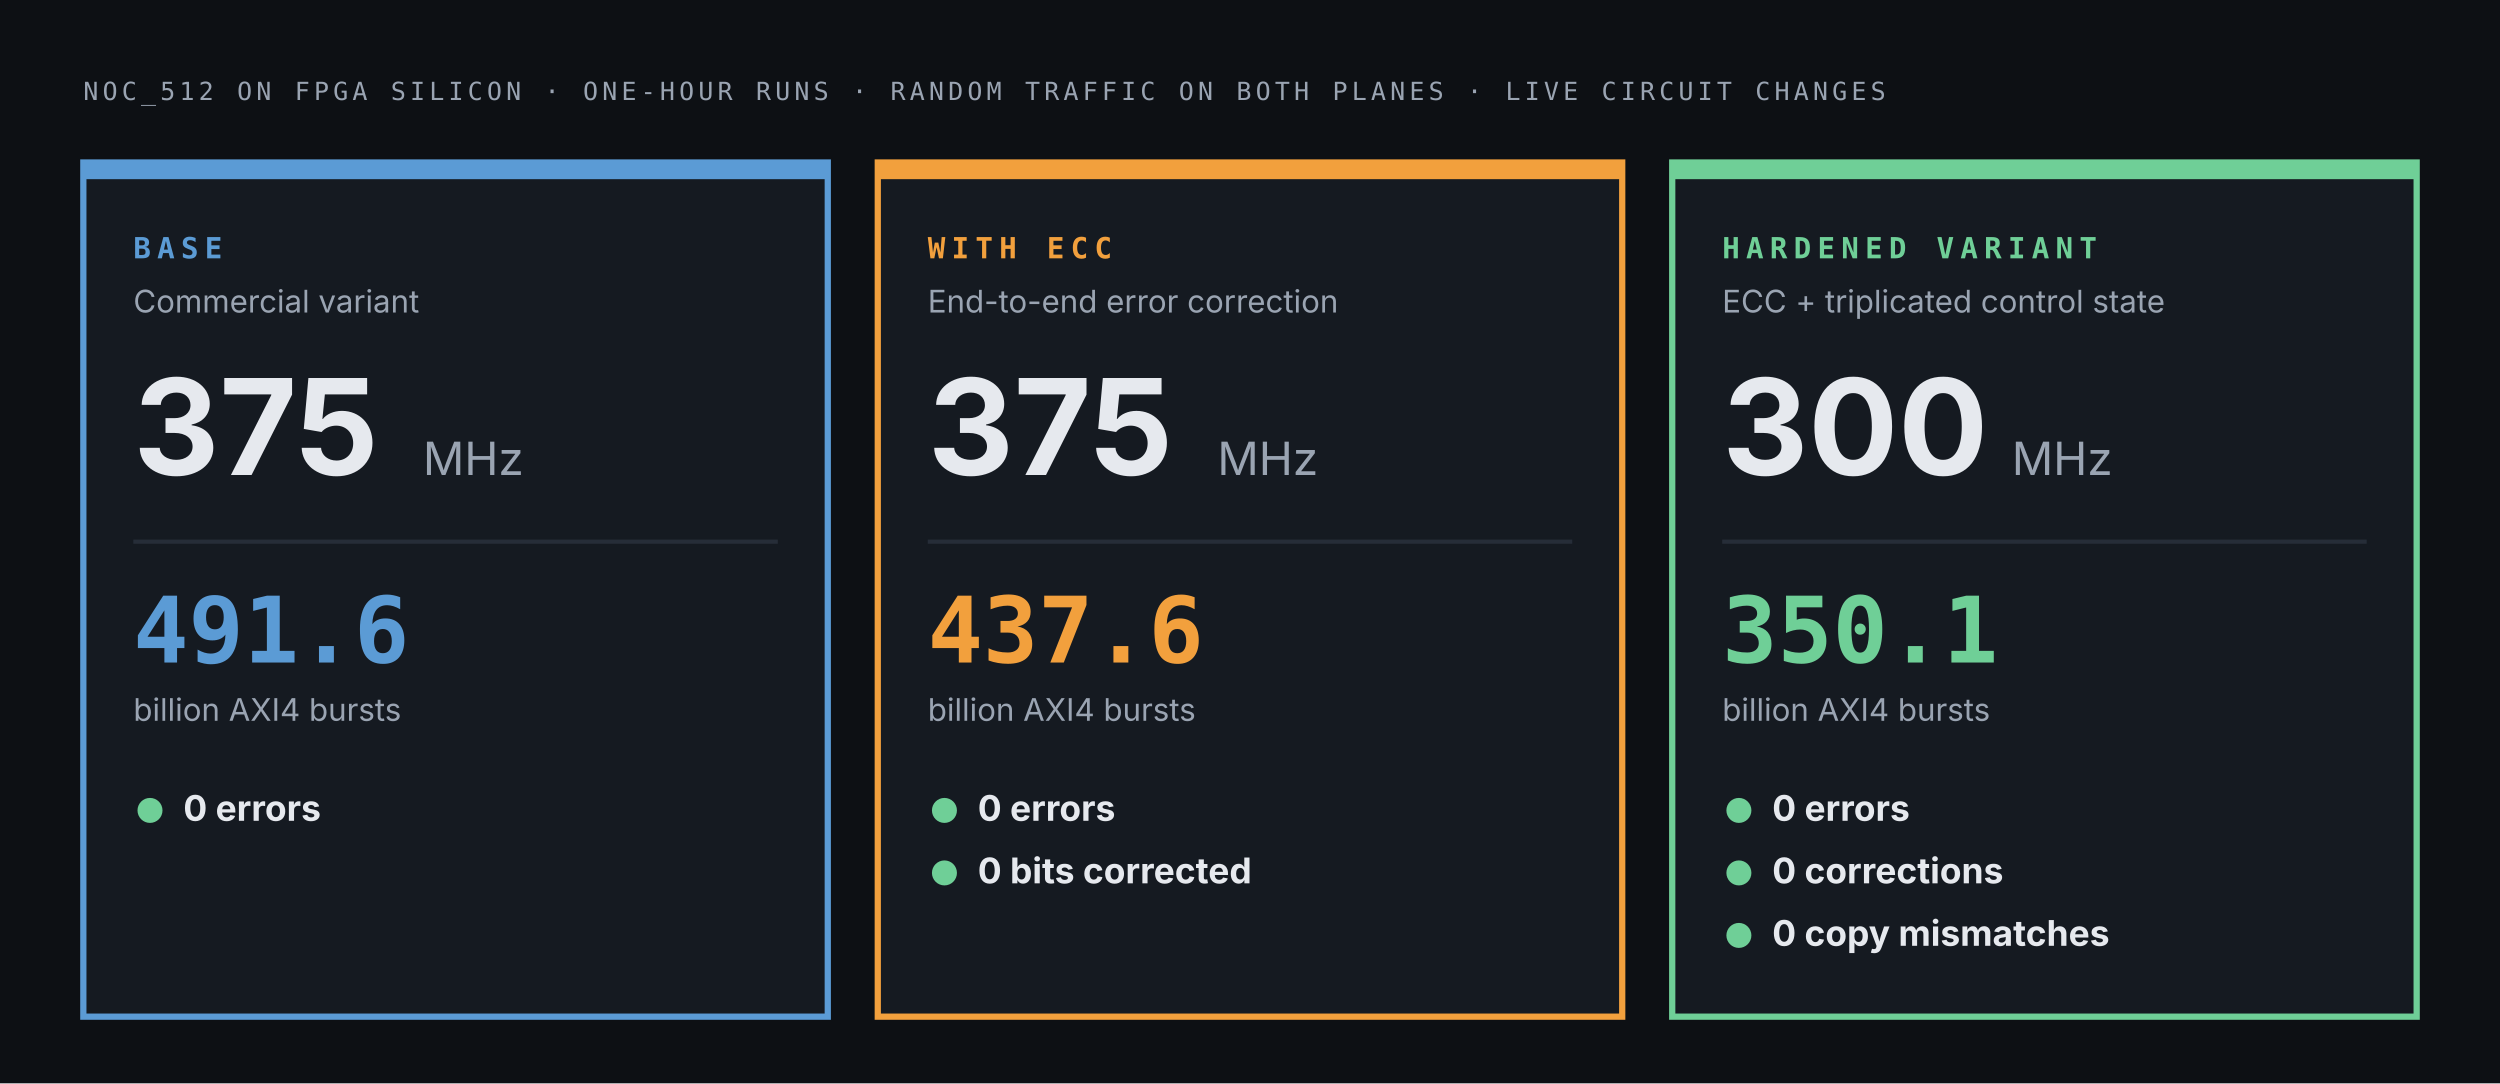
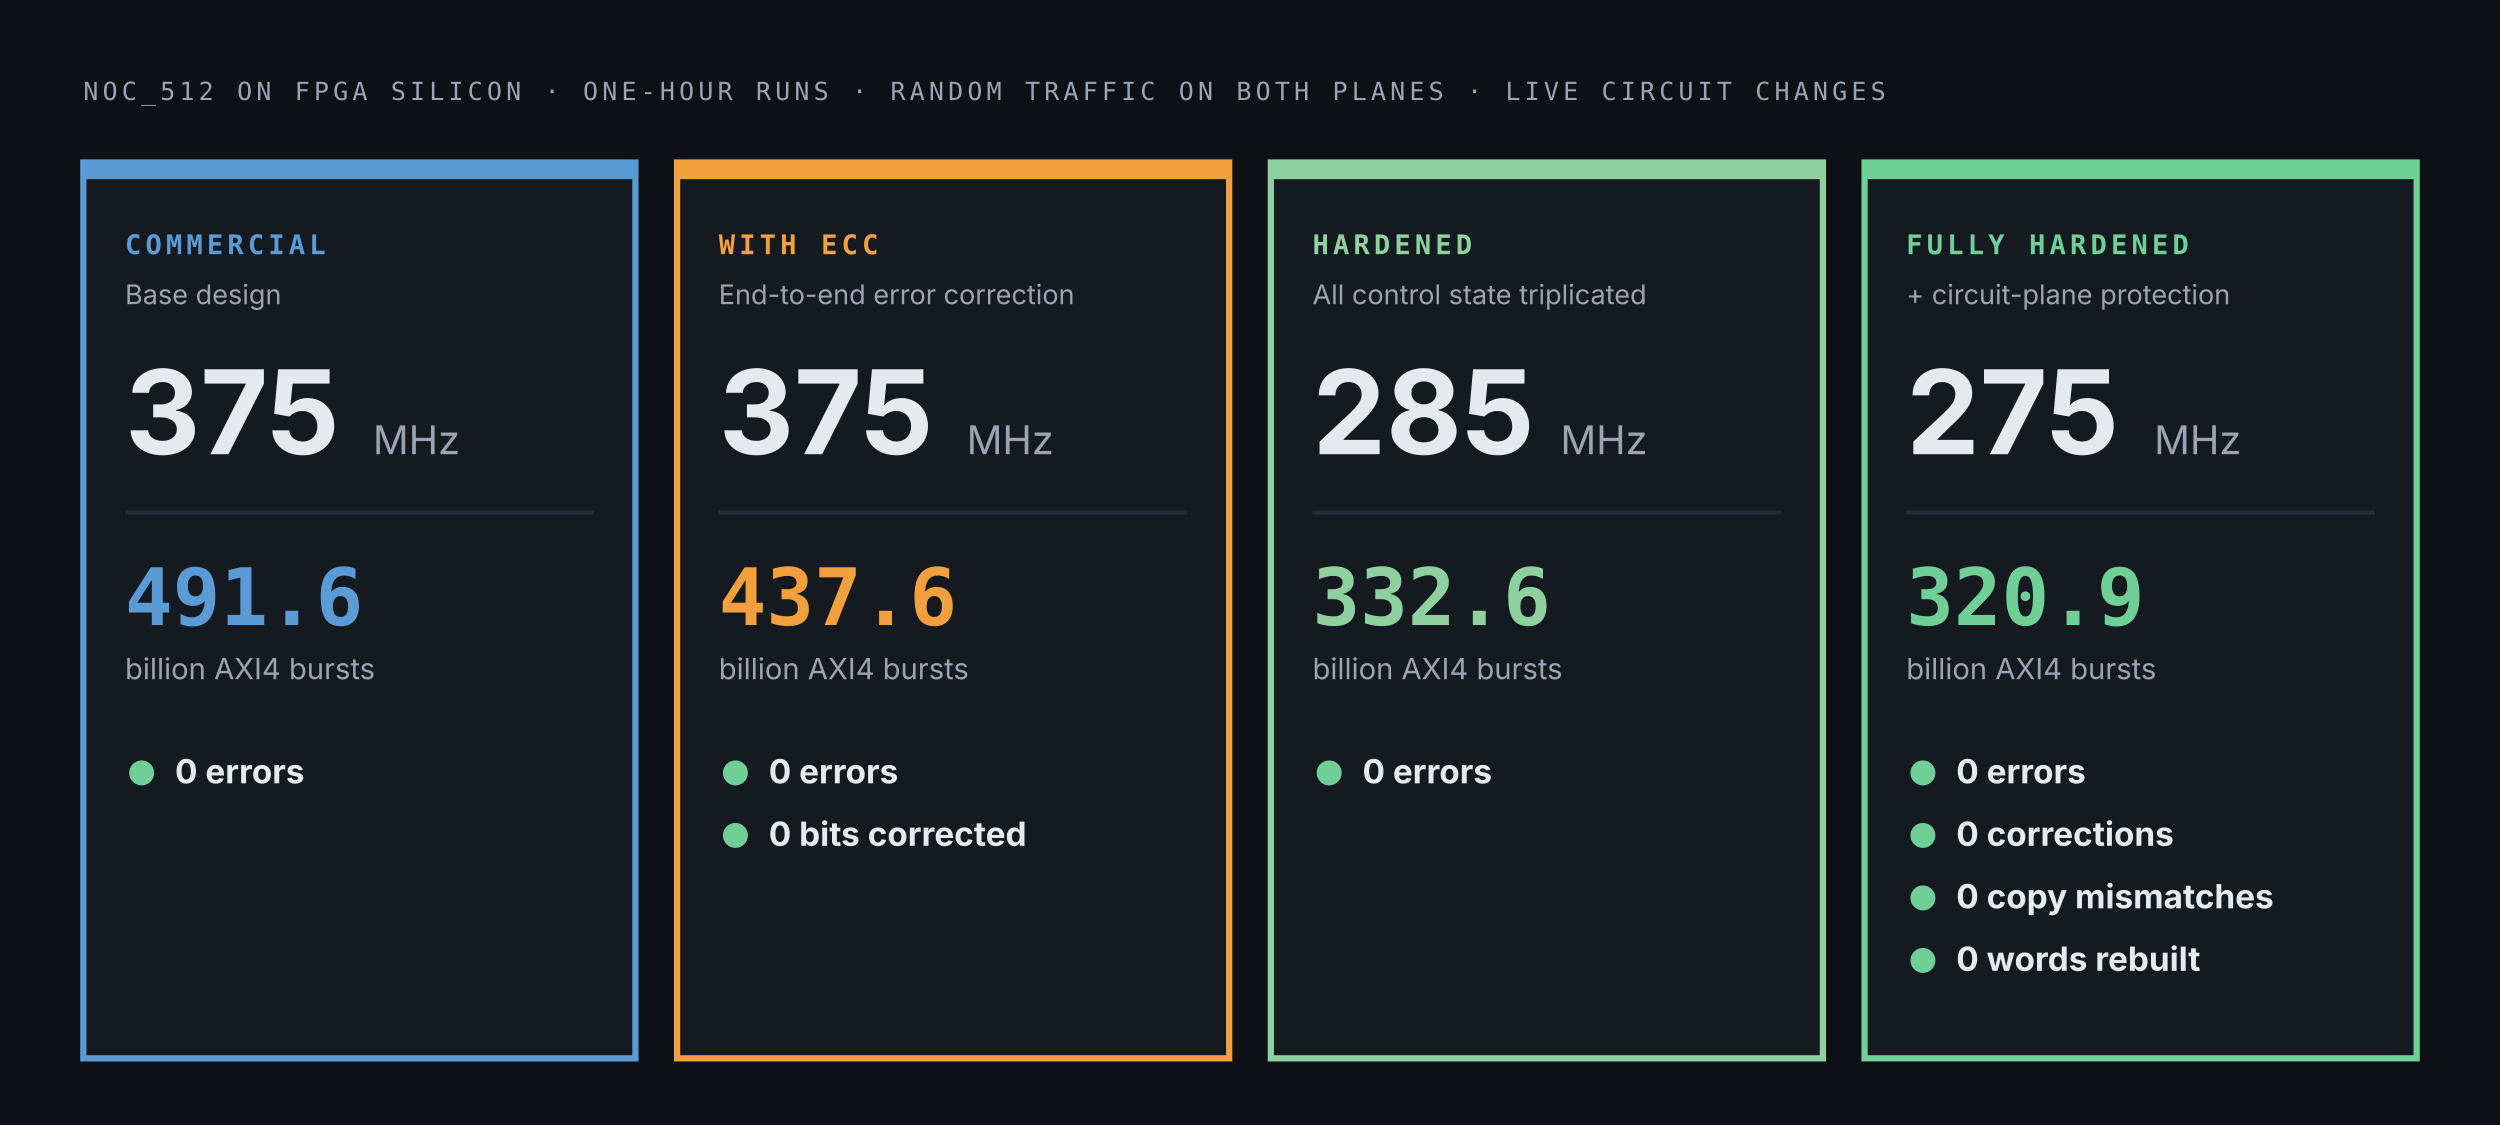
- <svg xmlns="http://www.w3.org/2000/svg" viewBox="0 0 1200 520" width="1200" height="520" role="img">
-   <rect width="1200" height="520" fill="#0d1014" />
+ <svg xmlns="http://www.w3.org/2000/svg" viewBox="0 0 1200 540" width="1200" height="540" role="img">
+   <rect width="1200" height="540" fill="#0d1014" />
  <text x="40" y="48" font-family="DejaVu Sans Mono, ui-monospace, Menlo, monospace" font-size="12" fill="#9aa4b2" text-anchor="start" font-weight="400" letter-spacing="2">NOC_512 ON FPGA SILICON · ONE-HOUR RUNS · RANDOM TRAFFIC ON BOTH PLANES · LIVE CIRCUIT CHANGES</text>
-   <rect x="40.0" y="78" width="357.333" height="410" fill="#151a21" stroke="#5b9bd5" stroke-width="3" />
-   <rect x="40.0" y="78" width="357.333" height="8" fill="#5b9bd5" stroke="#5b9bd5" stroke-width="0" />
-   <text x="64.0" y="124" font-family="DejaVu Sans Mono, ui-monospace, Menlo, monospace" font-size="14" fill="#5b9bd5" text-anchor="start" font-weight="700" letter-spacing="3">BASE</text>
-   <text x="64.0" y="150" font-family="Inter, system-ui, -apple-system, Segoe UI, Roboto, sans-serif" font-size="15" fill="#9aa4b2" text-anchor="start" font-weight="400" letter-spacing="0">Commercial variant</text>
-   <text x="64.0" y="228" font-family="Inter, system-ui, -apple-system, Segoe UI, Roboto, sans-serif" font-size="64" fill="#e6e9ee" text-anchor="start" font-weight="700" letter-spacing="0">375</text>
-   <text x="203.0" y="228" font-family="Inter, system-ui, -apple-system, Segoe UI, Roboto, sans-serif" font-size="22" fill="#9aa4b2" text-anchor="start" font-weight="400" letter-spacing="0">MHz</text>
-   <line x1="64.0" y1="260" x2="373.333" y2="260" stroke="#262d38" stroke-width="2" />
-   <text x="64.0" y="318" font-family="DejaVu Sans Mono, ui-monospace, Menlo, monospace" font-size="44" fill="#5b9bd5" text-anchor="start" font-weight="700" letter-spacing="0">491.6</text>
-   <text x="64.0" y="346" font-family="Inter, system-ui, -apple-system, Segoe UI, Roboto, sans-serif" font-size="15" fill="#9aa4b2" text-anchor="start" font-weight="400" letter-spacing="0">billion AXI4 bursts</text>
-   <circle cx="72.0" cy="389" r="6" fill="#6fcf97" />
-   <text x="88.0" y="394" font-family="Inter, system-ui, -apple-system, Segoe UI, Roboto, sans-serif" font-size="17" fill="#e6e9ee" text-anchor="start" font-weight="700" letter-spacing="0">0 errors</text>
-   <rect x="421.333" y="78" width="357.333" height="410" fill="#151a21" stroke="#f2a03d" stroke-width="3" />
-   <rect x="421.333" y="78" width="357.333" height="8" fill="#f2a03d" stroke="#f2a03d" stroke-width="0" />
-   <text x="445.333" y="124" font-family="DejaVu Sans Mono, ui-monospace, Menlo, monospace" font-size="14" fill="#f2a03d" text-anchor="start" font-weight="700" letter-spacing="3">WITH ECC</text>
-   <text x="445.333" y="150" font-family="Inter, system-ui, -apple-system, Segoe UI, Roboto, sans-serif" font-size="15" fill="#9aa4b2" text-anchor="start" font-weight="400" letter-spacing="0">End-to-end error correction</text>
-   <text x="445.333" y="228" font-family="Inter, system-ui, -apple-system, Segoe UI, Roboto, sans-serif" font-size="64" fill="#e6e9ee" text-anchor="start" font-weight="700" letter-spacing="0">375</text>
-   <text x="584.333" y="228" font-family="Inter, system-ui, -apple-system, Segoe UI, Roboto, sans-serif" font-size="22" fill="#9aa4b2" text-anchor="start" font-weight="400" letter-spacing="0">MHz</text>
-   <line x1="445.333" y1="260" x2="754.667" y2="260" stroke="#262d38" stroke-width="2" />
-   <text x="445.333" y="318" font-family="DejaVu Sans Mono, ui-monospace, Menlo, monospace" font-size="44" fill="#f2a03d" text-anchor="start" font-weight="700" letter-spacing="0">437.6</text>
-   <text x="445.333" y="346" font-family="Inter, system-ui, -apple-system, Segoe UI, Roboto, sans-serif" font-size="15" fill="#9aa4b2" text-anchor="start" font-weight="400" letter-spacing="0">billion AXI4 bursts</text>
-   <circle cx="453.333" cy="389" r="6" fill="#6fcf97" />
-   <text x="469.333" y="394" font-family="Inter, system-ui, -apple-system, Segoe UI, Roboto, sans-serif" font-size="17" fill="#e6e9ee" text-anchor="start" font-weight="700" letter-spacing="0">0 errors</text>
-   <circle cx="453.333" cy="419" r="6" fill="#6fcf97" />
-   <text x="469.333" y="424" font-family="Inter, system-ui, -apple-system, Segoe UI, Roboto, sans-serif" font-size="17" fill="#e6e9ee" text-anchor="start" font-weight="700" letter-spacing="0">0 bits corrected</text>
-   <rect x="802.667" y="78" width="357.333" height="410" fill="#151a21" stroke="#6fcf97" stroke-width="3" />
-   <rect x="802.667" y="78" width="357.333" height="8" fill="#6fcf97" stroke="#6fcf97" stroke-width="0" />
-   <text x="826.667" y="124" font-family="DejaVu Sans Mono, ui-monospace, Menlo, monospace" font-size="14" fill="#6fcf97" text-anchor="start" font-weight="700" letter-spacing="3">HARDENED VARIANT</text>
-   <text x="826.667" y="150" font-family="Inter, system-ui, -apple-system, Segoe UI, Roboto, sans-serif" font-size="15" fill="#9aa4b2" text-anchor="start" font-weight="400" letter-spacing="0">ECC + triplicated control state</text>
-   <text x="826.667" y="228" font-family="Inter, system-ui, -apple-system, Segoe UI, Roboto, sans-serif" font-size="64" fill="#e6e9ee" text-anchor="start" font-weight="700" letter-spacing="0">300</text>
-   <text x="965.667" y="228" font-family="Inter, system-ui, -apple-system, Segoe UI, Roboto, sans-serif" font-size="22" fill="#9aa4b2" text-anchor="start" font-weight="400" letter-spacing="0">MHz</text>
-   <line x1="826.667" y1="260" x2="1136.0" y2="260" stroke="#262d38" stroke-width="2" />
-   <text x="826.667" y="318" font-family="DejaVu Sans Mono, ui-monospace, Menlo, monospace" font-size="44" fill="#6fcf97" text-anchor="start" font-weight="700" letter-spacing="0">350.1</text>
-   <text x="826.667" y="346" font-family="Inter, system-ui, -apple-system, Segoe UI, Roboto, sans-serif" font-size="15" fill="#9aa4b2" text-anchor="start" font-weight="400" letter-spacing="0">billion AXI4 bursts</text>
-   <circle cx="834.667" cy="389" r="6" fill="#6fcf97" />
-   <text x="850.667" y="394" font-family="Inter, system-ui, -apple-system, Segoe UI, Roboto, sans-serif" font-size="17" fill="#e6e9ee" text-anchor="start" font-weight="700" letter-spacing="0">0 errors</text>
-   <circle cx="834.667" cy="419" r="6" fill="#6fcf97" />
-   <text x="850.667" y="424" font-family="Inter, system-ui, -apple-system, Segoe UI, Roboto, sans-serif" font-size="17" fill="#e6e9ee" text-anchor="start" font-weight="700" letter-spacing="0">0 corrections</text>
-   <circle cx="834.667" cy="449" r="6" fill="#6fcf97" />
-   <text x="850.667" y="454" font-family="Inter, system-ui, -apple-system, Segoe UI, Roboto, sans-serif" font-size="17" fill="#e6e9ee" text-anchor="start" font-weight="700" letter-spacing="0">0 copy mismatches</text>
+   <rect x="40.0" y="78" width="265.0" height="430" fill="#151a21" stroke="#5b9bd5" stroke-width="3" />
+   <rect x="40.0" y="78" width="265.0" height="8" fill="#5b9bd5" stroke="#5b9bd5" stroke-width="0" />
+   <text x="60.0" y="122" font-family="DejaVu Sans Mono, ui-monospace, Menlo, monospace" font-size="13" fill="#5b9bd5" text-anchor="start" font-weight="700" letter-spacing="2">COMMERCIAL</text>
+   <text x="60.0" y="146" font-family="Inter, system-ui, -apple-system, Segoe UI, Roboto, sans-serif" font-size="13" fill="#9aa4b2" text-anchor="start" font-weight="400" letter-spacing="0">Base design</text>
+   <text x="60.0" y="218" font-family="Inter, system-ui, -apple-system, Segoe UI, Roboto, sans-serif" font-size="56" fill="#e6e9ee" text-anchor="start" font-weight="700" letter-spacing="0">375</text>
+   <text x="179.0" y="218" font-family="Inter, system-ui, -apple-system, Segoe UI, Roboto, sans-serif" font-size="19" fill="#9aa4b2" text-anchor="start" font-weight="400" letter-spacing="0">MHz</text>
+   <line x1="60.0" y1="246" x2="285.0" y2="246" stroke="#262d38" stroke-width="2" />
+   <text x="60.0" y="300" font-family="DejaVu Sans Mono, ui-monospace, Menlo, monospace" font-size="38" fill="#5b9bd5" text-anchor="start" font-weight="700" letter-spacing="0">491.6</text>
+   <text x="60.0" y="326" font-family="Inter, system-ui, -apple-system, Segoe UI, Roboto, sans-serif" font-size="14" fill="#9aa4b2" text-anchor="start" font-weight="400" letter-spacing="0">billion AXI4 bursts</text>
+   <circle cx="68.0" cy="371" r="6" fill="#6fcf97" />
+   <text x="84.0" y="376" font-family="Inter, system-ui, -apple-system, Segoe UI, Roboto, sans-serif" font-size="16" fill="#e6e9ee" text-anchor="start" font-weight="700" letter-spacing="0">0 errors</text>
+   <rect x="325.0" y="78" width="265.0" height="430" fill="#151a21" stroke="#f2a03d" stroke-width="3" />
+   <rect x="325.0" y="78" width="265.0" height="8" fill="#f2a03d" stroke="#f2a03d" stroke-width="0" />
+   <text x="345.0" y="122" font-family="DejaVu Sans Mono, ui-monospace, Menlo, monospace" font-size="13" fill="#f2a03d" text-anchor="start" font-weight="700" letter-spacing="2">WITH ECC</text>
+   <text x="345.0" y="146" font-family="Inter, system-ui, -apple-system, Segoe UI, Roboto, sans-serif" font-size="13" fill="#9aa4b2" text-anchor="start" font-weight="400" letter-spacing="0">End-to-end error correction</text>
+   <text x="345.0" y="218" font-family="Inter, system-ui, -apple-system, Segoe UI, Roboto, sans-serif" font-size="56" fill="#e6e9ee" text-anchor="start" font-weight="700" letter-spacing="0">375</text>
+   <text x="464.0" y="218" font-family="Inter, system-ui, -apple-system, Segoe UI, Roboto, sans-serif" font-size="19" fill="#9aa4b2" text-anchor="start" font-weight="400" letter-spacing="0">MHz</text>
+   <line x1="345.0" y1="246" x2="570.0" y2="246" stroke="#262d38" stroke-width="2" />
+   <text x="345.0" y="300" font-family="DejaVu Sans Mono, ui-monospace, Menlo, monospace" font-size="38" fill="#f2a03d" text-anchor="start" font-weight="700" letter-spacing="0">437.6</text>
+   <text x="345.0" y="326" font-family="Inter, system-ui, -apple-system, Segoe UI, Roboto, sans-serif" font-size="14" fill="#9aa4b2" text-anchor="start" font-weight="400" letter-spacing="0">billion AXI4 bursts</text>
+   <circle cx="353.0" cy="371" r="6" fill="#6fcf97" />
+   <text x="369.0" y="376" font-family="Inter, system-ui, -apple-system, Segoe UI, Roboto, sans-serif" font-size="16" fill="#e6e9ee" text-anchor="start" font-weight="700" letter-spacing="0">0 errors</text>
+   <circle cx="353.0" cy="401" r="6" fill="#6fcf97" />
+   <text x="369.0" y="406" font-family="Inter, system-ui, -apple-system, Segoe UI, Roboto, sans-serif" font-size="16" fill="#e6e9ee" text-anchor="start" font-weight="700" letter-spacing="0">0 bits corrected</text>
+   <rect x="610.0" y="78" width="265.0" height="430" fill="#151a21" stroke="#8fd19e" stroke-width="3" />
+   <rect x="610.0" y="78" width="265.0" height="8" fill="#8fd19e" stroke="#8fd19e" stroke-width="0" />
+   <text x="630.0" y="122" font-family="DejaVu Sans Mono, ui-monospace, Menlo, monospace" font-size="13" fill="#8fd19e" text-anchor="start" font-weight="700" letter-spacing="2">HARDENED</text>
+   <text x="630.0" y="146" font-family="Inter, system-ui, -apple-system, Segoe UI, Roboto, sans-serif" font-size="13" fill="#9aa4b2" text-anchor="start" font-weight="400" letter-spacing="0">All control state triplicated</text>
+   <text x="630.0" y="218" font-family="Inter, system-ui, -apple-system, Segoe UI, Roboto, sans-serif" font-size="56" fill="#e6e9ee" text-anchor="start" font-weight="700" letter-spacing="0">285</text>
+   <text x="749.0" y="218" font-family="Inter, system-ui, -apple-system, Segoe UI, Roboto, sans-serif" font-size="19" fill="#9aa4b2" text-anchor="start" font-weight="400" letter-spacing="0">MHz</text>
+   <line x1="630.0" y1="246" x2="855.0" y2="246" stroke="#262d38" stroke-width="2" />
+   <text x="630.0" y="300" font-family="DejaVu Sans Mono, ui-monospace, Menlo, monospace" font-size="38" fill="#8fd19e" text-anchor="start" font-weight="700" letter-spacing="0">332.6</text>
+   <text x="630.0" y="326" font-family="Inter, system-ui, -apple-system, Segoe UI, Roboto, sans-serif" font-size="14" fill="#9aa4b2" text-anchor="start" font-weight="400" letter-spacing="0">billion AXI4 bursts</text>
+   <circle cx="638.0" cy="371" r="6" fill="#6fcf97" />
+   <text x="654.0" y="376" font-family="Inter, system-ui, -apple-system, Segoe UI, Roboto, sans-serif" font-size="16" fill="#e6e9ee" text-anchor="start" font-weight="700" letter-spacing="0">0 errors</text>
+   <rect x="895.0" y="78" width="265.0" height="430" fill="#151a21" stroke="#6fcf97" stroke-width="3" />
+   <rect x="895.0" y="78" width="265.0" height="8" fill="#6fcf97" stroke="#6fcf97" stroke-width="0" />
+   <text x="915.0" y="122" font-family="DejaVu Sans Mono, ui-monospace, Menlo, monospace" font-size="13" fill="#6fcf97" text-anchor="start" font-weight="700" letter-spacing="2">FULLY HARDENED</text>
+   <text x="915.0" y="146" font-family="Inter, system-ui, -apple-system, Segoe UI, Roboto, sans-serif" font-size="13" fill="#9aa4b2" text-anchor="start" font-weight="400" letter-spacing="0">+ circuit-plane protection</text>
+   <text x="915.0" y="218" font-family="Inter, system-ui, -apple-system, Segoe UI, Roboto, sans-serif" font-size="56" fill="#e6e9ee" text-anchor="start" font-weight="700" letter-spacing="0">275</text>
+   <text x="1034.0" y="218" font-family="Inter, system-ui, -apple-system, Segoe UI, Roboto, sans-serif" font-size="19" fill="#9aa4b2" text-anchor="start" font-weight="400" letter-spacing="0">MHz</text>
+   <line x1="915.0" y1="246" x2="1140.0" y2="246" stroke="#262d38" stroke-width="2" />
+   <text x="915.0" y="300" font-family="DejaVu Sans Mono, ui-monospace, Menlo, monospace" font-size="38" fill="#6fcf97" text-anchor="start" font-weight="700" letter-spacing="0">320.9</text>
+   <text x="915.0" y="326" font-family="Inter, system-ui, -apple-system, Segoe UI, Roboto, sans-serif" font-size="14" fill="#9aa4b2" text-anchor="start" font-weight="400" letter-spacing="0">billion AXI4 bursts</text>
+   <circle cx="923.0" cy="371" r="6" fill="#6fcf97" />
+   <text x="939.0" y="376" font-family="Inter, system-ui, -apple-system, Segoe UI, Roboto, sans-serif" font-size="16" fill="#e6e9ee" text-anchor="start" font-weight="700" letter-spacing="0">0 errors</text>
+   <circle cx="923.0" cy="401" r="6" fill="#6fcf97" />
+   <text x="939.0" y="406" font-family="Inter, system-ui, -apple-system, Segoe UI, Roboto, sans-serif" font-size="16" fill="#e6e9ee" text-anchor="start" font-weight="700" letter-spacing="0">0 corrections</text>
+   <circle cx="923.0" cy="431" r="6" fill="#6fcf97" />
+   <text x="939.0" y="436" font-family="Inter, system-ui, -apple-system, Segoe UI, Roboto, sans-serif" font-size="16" fill="#e6e9ee" text-anchor="start" font-weight="700" letter-spacing="0">0 copy mismatches</text>
+   <circle cx="923.0" cy="461" r="6" fill="#6fcf97" />
+   <text x="939.0" y="466" font-family="Inter, system-ui, -apple-system, Segoe UI, Roboto, sans-serif" font-size="16" fill="#e6e9ee" text-anchor="start" font-weight="700" letter-spacing="0">0 words rebuilt</text>
</svg>
